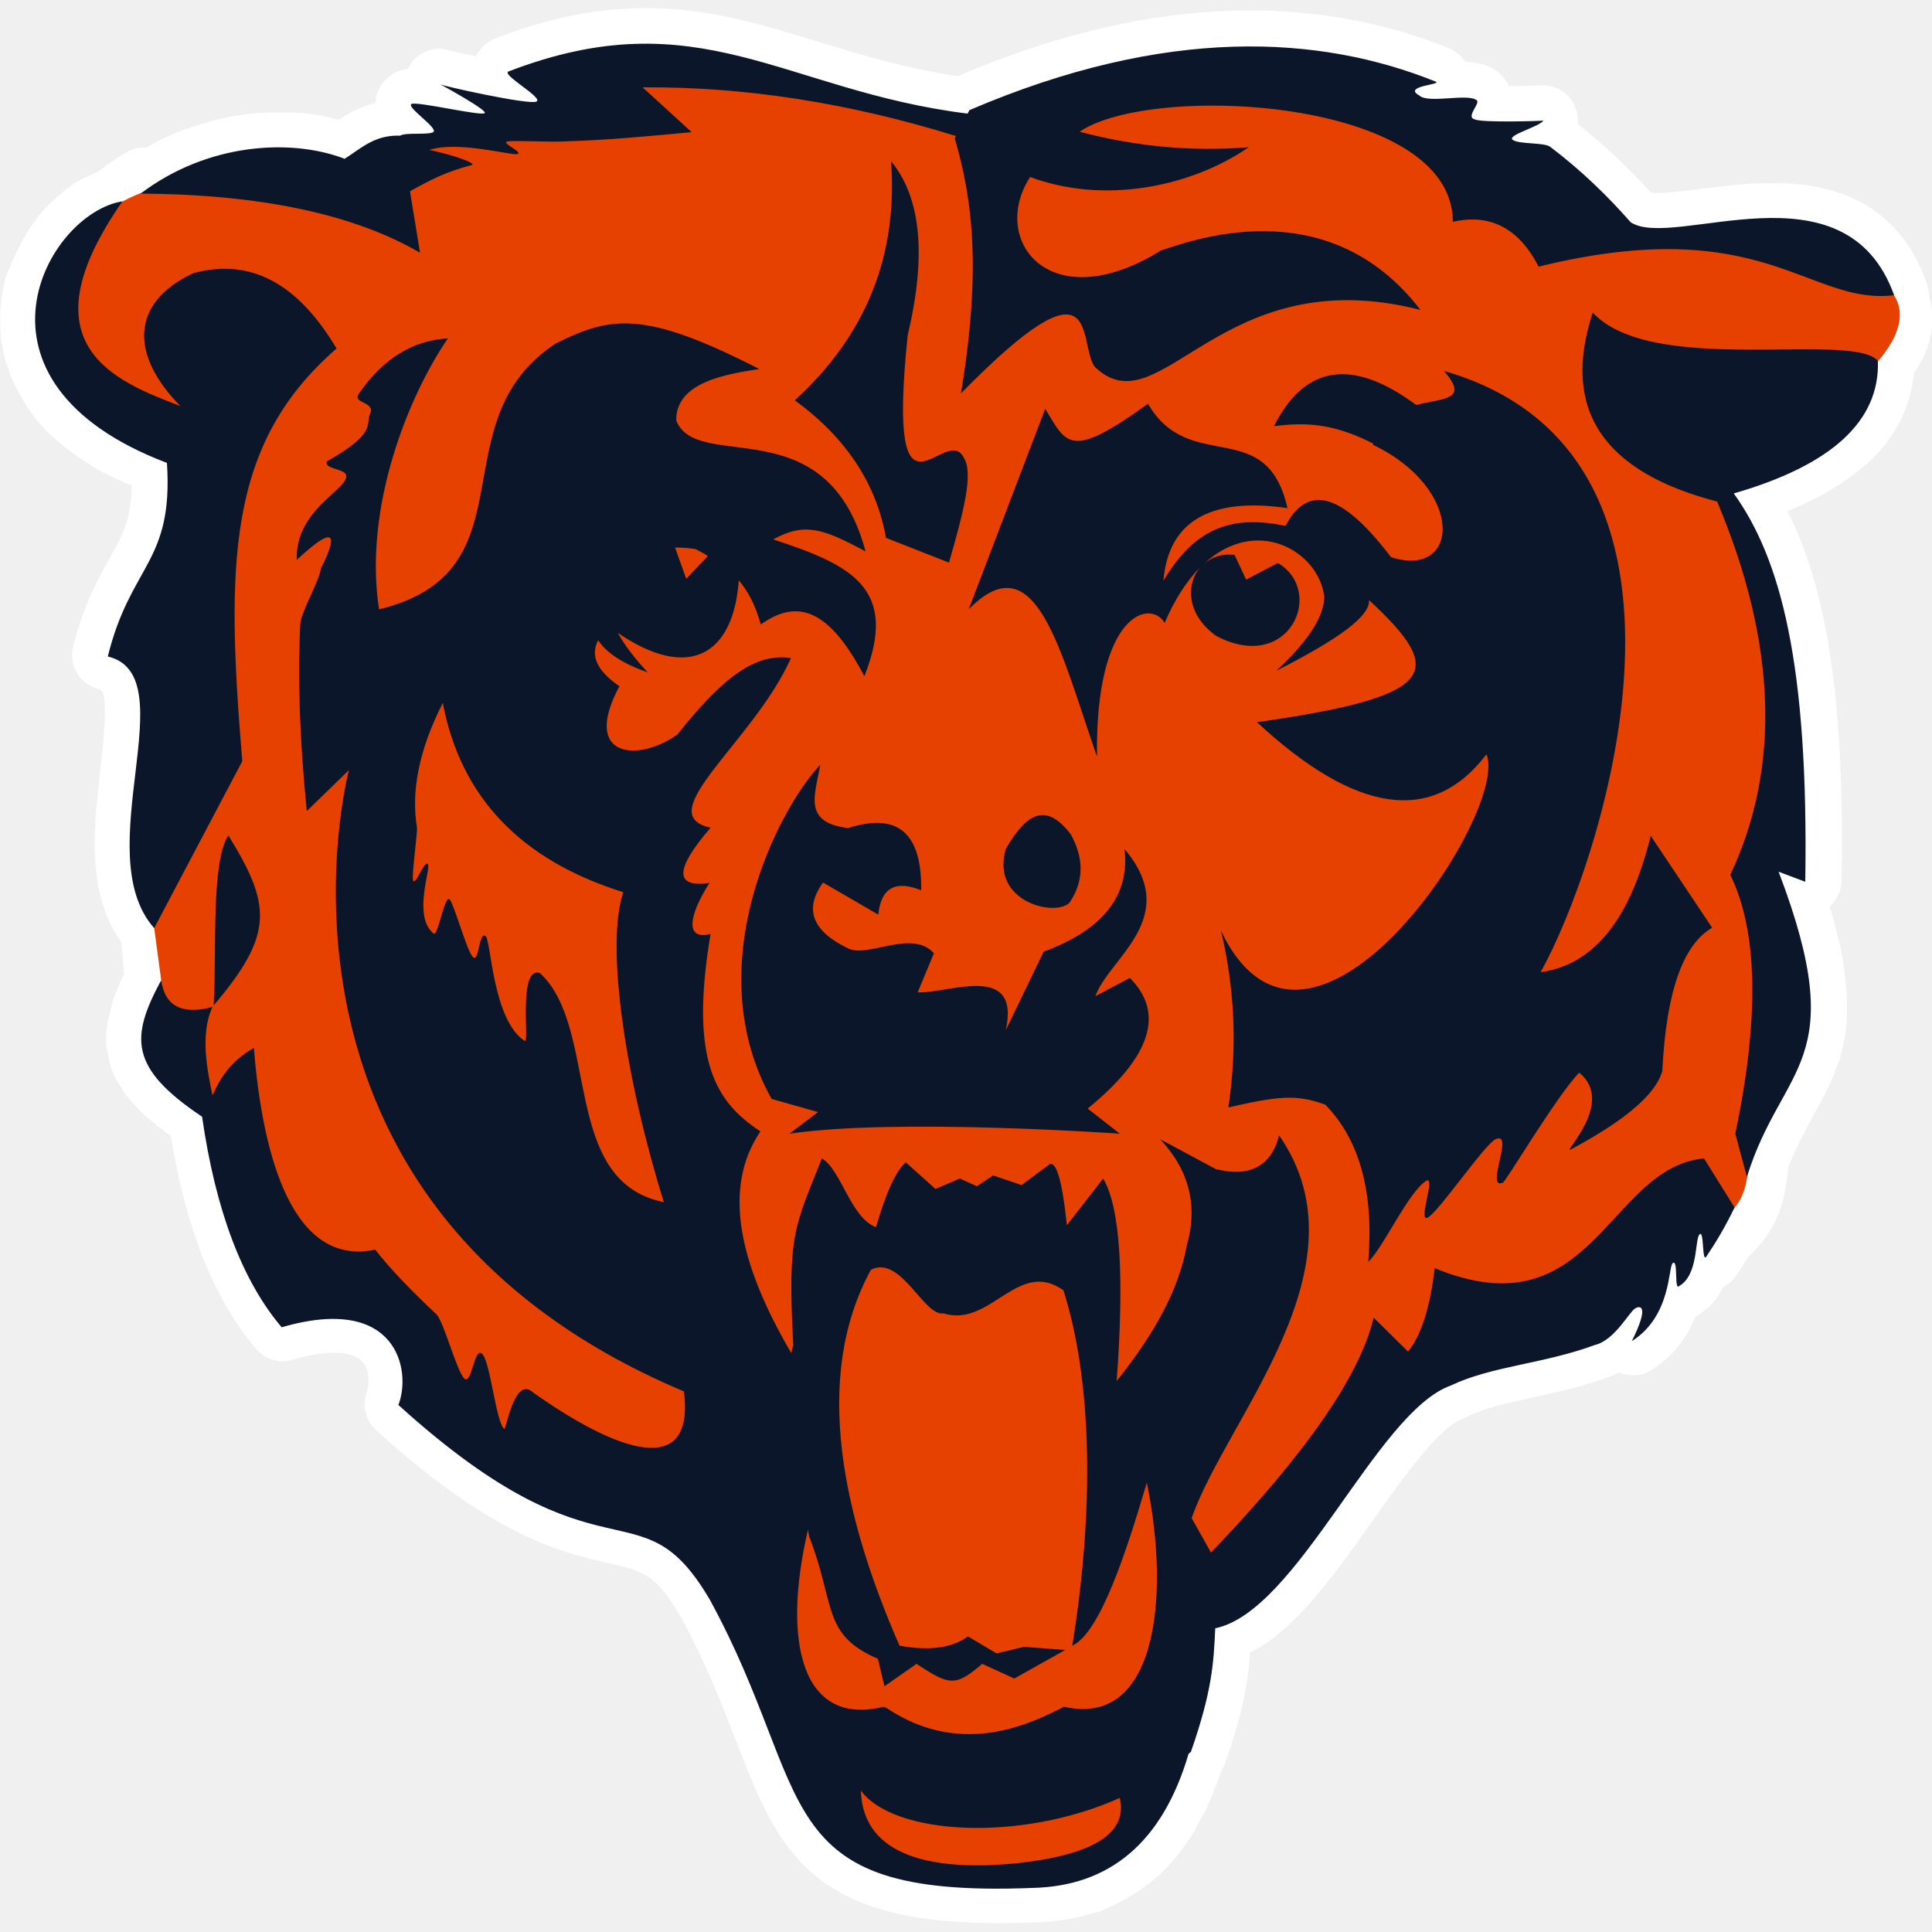
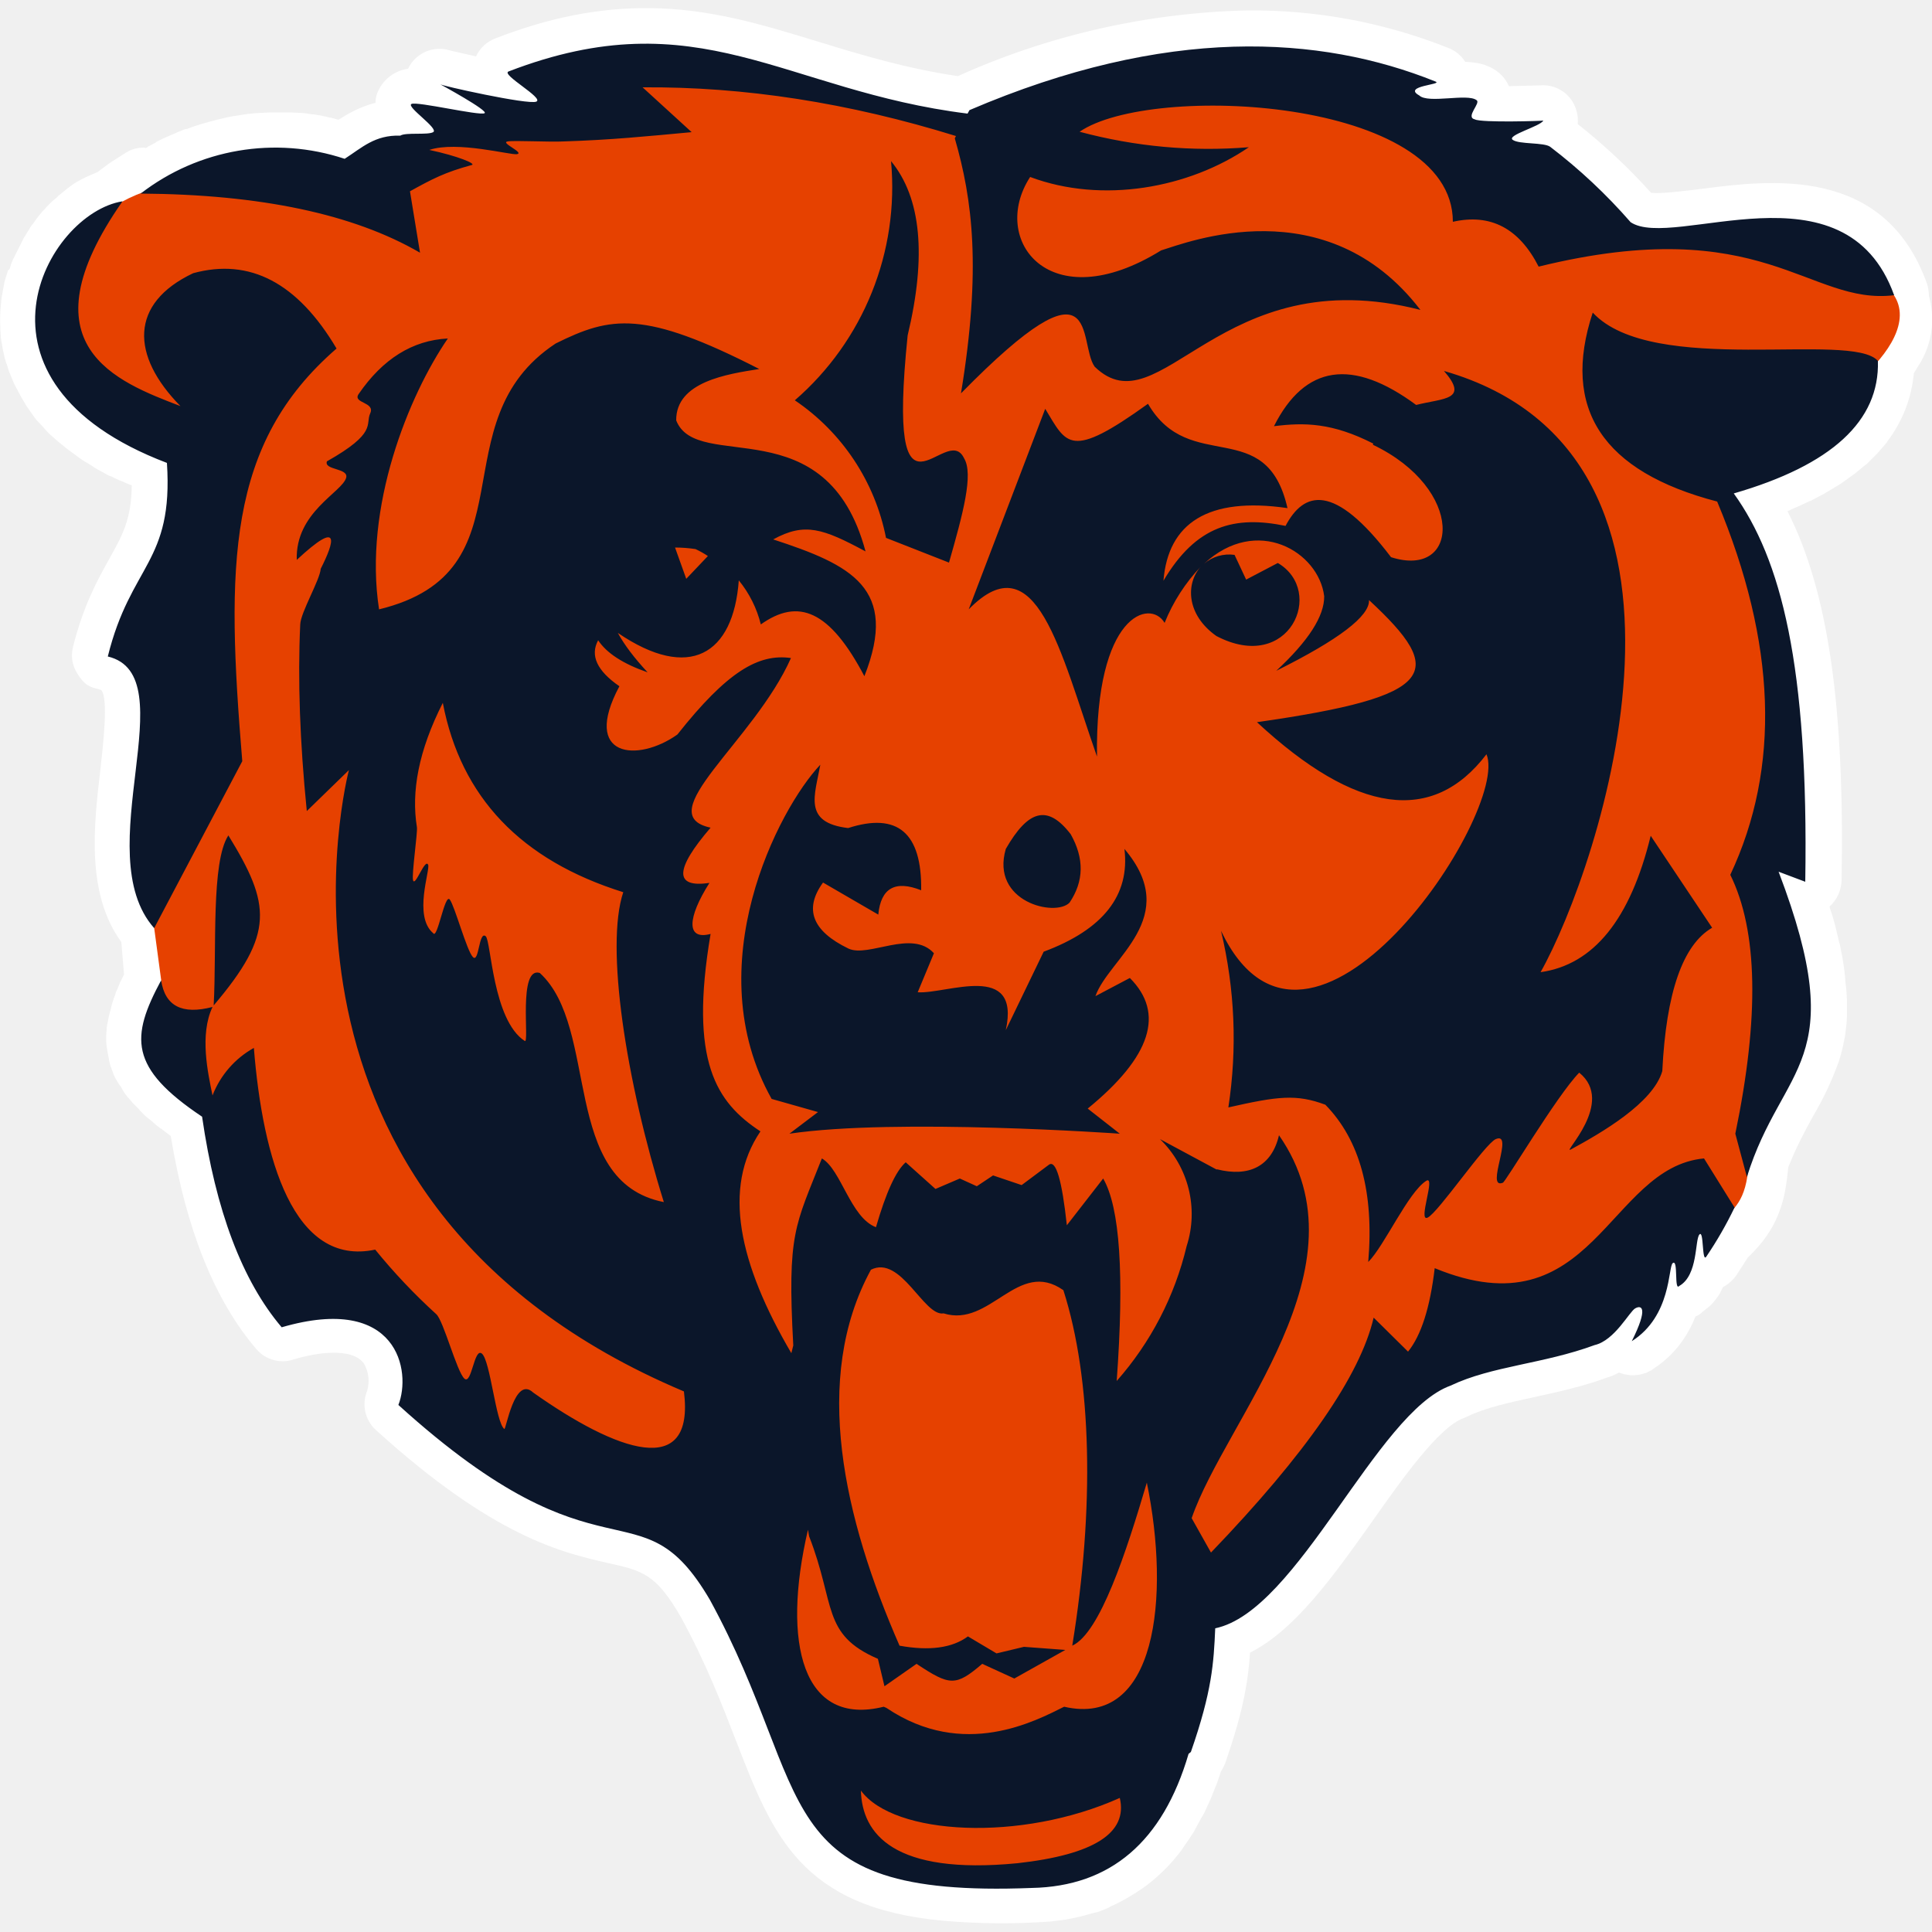
<svg xmlns="http://www.w3.org/2000/svg" xml:space="preserve" viewBox="0 0 500 500">
-   <path fill="#fff" d="M289.6 492.2s-.1 0-.1.1c-.1 0-.2.1-.3.2.1-.1.3-.2.4-.3M488 114.9l-.1.1c-.1.1-.2.2-.3.4.2-.1.3-.3.4-.5m8.9-20.9-.1.1c0 .1-.1.2-.1.3.1-.2.1-.3.2-.4m0 0c0-.1.1-.1.1-.2zq0-.15 0 0m2.3-17.4c0-1.1-.2-2.1-.5-3.2-11-30.7-40.7-26.8-58.5-24.5-4.2.5-10.3 1.3-12.9 1-5.9-6.5-12.2-12.5-19-17.8.3-2.7-.7-5.6-2.8-7.6-1.9-1.8-4.5-2.6-7-2.4-1.2.1-4.7.2-8 .2-.7-1.5-1.7-2.8-3-3.8-2.8-2.1-6-2.4-8.3-2.5-1-1.6-2.5-2.8-4.4-3.6-16.2-6.5-33.7-9.8-52-9.7-23.6.1-48.8 5.8-74.9 17-13.5-2-25-5.5-36.1-8.9-14.4-4.4-28-8.6-43.9-8.7-12.8-.1-25.7 2.4-39.6 7.8-2.3.9-4.1 2.6-5.1 4.7-3-.6-5.6-1.2-6.6-1.5-2.5-.8-5.2-.6-7.5.8-1.6.9-2.8 2.3-3.5 3.9-1.3.2-2.5.5-3.5 1.1-2.1 1.1-3.7 3-4.5 5.3 0 .1-.1.2-.1.3-.2.6-.3 1.3-.3 1.9v.3-.1c-4 1-7.1 2.8-9.6 4.4-.6-.2-1.2-.3-1.8-.5-.4-.1-.8-.2-1.1-.2l-.3-.1c-.7-.2-1.4-.3-2-.4-.4-.1-.8-.1-1.2-.2h-.3c-.7-.1-1.3-.2-2-.3-.5-.1-.9-.1-1.3-.1h-.3c-.6 0-1.3-.1-2-.1h-5.5c-.7 0-1.4.1-2 .1s-1.2.1-1.8.1c-.7.1-1.4.1-2 .2s-1.3.2-1.9.3-1.2.2-2 .3c-.7.1-1.3.2-1.9.4-.8.2-1.4.3-2.1.5-.6.1-1.2.3-1.9.5l-2.1.6-.3.1c-.5.1-1 .3-1.6.5-.7.2-1.3.5-1.9.7H48l-.3.1-1.5.6c-.6.3-1.3.5-1.8.8l-.3.1-.4.2c-.4.2-.9.4-1.4.6l-1.8.9-.4.3-.4.2c-.4.2-.8.4-1.3.7-.2.1-.4.3-.6.4-.2 0-.4-.1-.6-.1-1.6 0-3.2.4-4.6 1.3-1.1.6-2.1 1.3-3.3 2.1-.4.2-.7.5-1.2.8-.8.6-1.6 1.2-2.3 1.7-.2.1-.3.3-.5.4-1 .4-2 .8-3 1.3-.5.2-.8.4-1 .5-.1.1-.3.1-.4.2-.2.1-.5.3-.7.4l-.2.1s-.3.1-.3.2c-.3.2-.5.3-.7.4-.1 0-.1.1-.1.1-.1.1-.2.2-.4.3-.3.2-.5.4-.7.5-.1.1-.4.3-.4.3-.3.2-.4.3-.6.5s-.4.3-.5.4c-.2.2-.5.4-.6.5-.2.2-.3.3-.5.4-.2.2-.4.3-.5.5-.1.1-.6.5-.6.5-.2.2-.4.4-.6.5l-.5.5-.5.5-.5.5-.5.6-.5.5c-.2.2-.3.4-.5.6-.1.1-.3.3-.4.5l-.4.5c-.3.4-.4.6-.6.8-.1.2-.3.4-.4.6-.2.2-.3.4-.5.6l-.4.6c-.2.2-.3.4-.4.7-.1.2-.3.4-.4.6l-.4.7-.4.6c-.2.3-.3.5-.4.8l-.3.6c-.1.2-.2.5-.4.8l-.3.6c-.1.3-.3.6-.4.8l-.3.6c-.1.3-.3.6-.4.8 0 .1-.3.6-.3.6-.1.3-.3.6-.4.9l-.2.6c-.1.4-.2.7-.3 1-.4.3-.4.4-.5.6-.1.4-.2.7-.3 1-.1.2-.1.4-.2.6-.1.4-.2.7-.3 1-.1.2-.1.4-.1.5-.1.4-.1.8-.2 1.1 0 .2-.1.3-.1.5-.1.4-.2.9-.2 1.2 0 .1 0 .3-.1.4-.1.5-.1 1-.2 1.4v.3C0 80.5 0 82.8.1 85.1v.4c0 .4.1.9.1 1.4v.4c0 .4.1.8.2 1.3 0 .2.1.3.1.4.1.4.1.9.2 1.3 0 .2.1.4.1.5.1.5.2.8.3 1.3 0 .2.1.4.1.5.1.4.2.8.4 1.3.1.2.1.4.2.5.2.5.3.9.4 1.3.1.2.2.4.2.6.1.4.3.8.5 1.2.1.2.2.4.2.5.2.5.4.8.5 1.2l.3.6c.2.4.4.7.6 1.1l.3.6c.3.5.5.8.6 1.1.2.3.3.5.4.7.2.3.4.7.6 1 .1.2.3.4.4.7.2.4.5.7.7 1 .2.2.3.4.5.7s.5.6.7 1c.2.2.4.4.5.7.3.3.5.6.8.9l.6.6c.3.3.5.6.8.9.2.3.4.5.6.7l.9.9.7.6c.3.3.6.5 1 .9.1.1.7.6.7.6.4.3.7.6 1 .8l.7.6c.4.3.7.5 1.1.8.3.2.5.4.8.6.4.3.8.5 1.1.8.1.1.8.6.8.6.4.3.8.5 1.2.8l.2.1.7.4c.4.3.8.5 1.1.7.1.1.3.2.3.2l.6.4c.5.3.9.5 1.3.7l.2.1c.2.1.4.3.7.4.4.2.8.4 1.1.6l.3.1.3.1.6.3c.5.3 1 .5 1.5.7l.3.1c.2.1.4.2.7.3.5.3 1.1.5 1.6.7.1 0 .3.1.3.1.1 0 .2.1.3.1-.1 8.8-2.4 12.9-5.8 19-3 5.4-6.7 12-9.4 22.8-.6 2.4-.2 4.8 1.1 6.9s3.3 3.5 5.7 4.1c.3.1.5.1.5.2 1.9 2.1.5 14-.2 20.4-1.7 14.4-3.8 32.2 5.4 44.8l.7 8.4-.2.4-.1.2-.6 1.2c-.1.1-.1.2-.1.2-.2.5-.4.9-.5 1.2l-.1.3c-.2.4-.3.8-.5 1.1 0 0-.1.2-.1.3v.1c-.2.4-.3.8-.4 1.1l-.1.2v.1c-.2.5-.3.8-.4 1.2 0 0-.1.2-.1.3v.1c-.1.4-.2.7-.3 1.2 0 .1-.1.3-.1.4-.1.5-.2.8-.3 1.1 0 .2-.1.3-.1.4-.1.5-.2.8-.2 1.2 0 .1 0 .3-.1.4 0 .3-.1.7-.2 1.1v.5c0 .4-.1.7-.1 1.2v2c0 .3 0 .8.1 1.2 0 .2 0 .4.1.5 0 .3.1.7.2 1.2 0 .2.1.4.1.5.1.3.1.7.2 1.1.1.3.1.4.1.6.1.3.2.7.3 1.1.1.3.2.4.2.5.1.3.2.7.4 1.1.1.2.2.4.2.6.1.3.3.6.5 1 .1.2.2.4.3.5.2.3.3.6.6 1 .1.2.2.3.3.4l.1.1c.1.2.3.5.5.9.1.2.3.4.3.5.1.1.1.2.1.2.1.2.3.5.6.8.2.2.3.4.4.5l.2.2c.1.2.3.4.6.7.1.2.3.3.4.5l.2.2q.15.3.6.6c.2.2.3.4.5.5l.2.2c.1.2.3.4.5.6l.6.6.2.2.5.5c.3.2.5.4.7.6.1.1.3.2.3.2.1.1.3.3.5.4.3.3.6.5.8.7l.1.1c.2.2.4.3.6.5.3.3.6.5.9.7l.2.1.2.1.3.3c.5.4.9.7 1.5 1.1l.2.2c.1.1.2.2.3.2 3.9 24 11.3 42.5 22.1 55.1 1.7 2 4.2 3.2 6.9 3.2.9 0 1.7-.1 2.5-.4 3.8-1.1 7.1-1.7 10-1.8 4.2-.1 7.1.8 8.5 2.8 1.5 2.1 1.4 5.5.8 7.1-1.4 3.5-.5 7.5 2.3 10.1 30.5 27.7 48.2 31.7 60 34.4 9 2 12.4 2.8 18.8 13.8 6.7 12.2 10.8 23 14.5 32.5 9.3 24 16.6 42.9 53.6 46.3 6.8.6 14.4.8 23.5.4 1.2 0 2.6-.1 4-.2 1.2-.1 2.2-.3 3.2-.4-.1 0 0 0 0 0 .2 0 .4 0 .8-.1 2.3-.4 4.6-.9 6.8-1.6l1.2-.3h.2c.8-.2 1.5-.5 2.1-.8.4-.2.8-.4 1.1-.5l.3-.2c-.2.1-.3.2-.5.2l2.7-1.2c-.2.1-.5.2-.7.3.3-.1.7-.3 1-.5 2.4-1.2 4.7-2.7 6.9-4.3.2-.1.3-.3.5-.4 2-1.6 3.9-3.3 5.6-5.2.2-.3.5-.6.8-.9.5-.6.9-1.1 1.4-1.7l.9-1.2.1-.2c.6-.8 1.1-1.5 1.6-2.3s.9-1.4 1.3-2c.3-.5.6-1 .8-1.5.4-.7.8-1.4 1.2-2.2l.2-.3c.1-.3.3-.6.5-.9.6-1.1 1.1-2.3 1.6-3.5.1-.3.2-.5.3-.7l.1-.3 1.2-3 .1-.2.3-.9c.3-.7.5-1.4.7-2.1.4-.6.8-1.3 1.1-2.1l1-3c3.9-11.7 5-19.1 5.4-25.6 11.7-5.9 21.5-19.7 31.8-34.2 7.6-10.8 17.1-24.2 23.5-26.5.3-.1.6-.2.9-.4 4.8-2.3 10.8-3.6 17.2-5 5.9-1.3 12.6-2.7 19.3-5.2-.3.1-.7.2-1 .3 1.4-.3 2.7-.9 3.8-1.5.1 0 .1.1.2.1.4.2.8.3 1.3.4h.2c.4.1.7.1 1.1.2h1.2c.4 0 .7 0 1.1-.1.2 0 .3 0 .5-.1.5-.1.9-.2 1.4-.4.1 0 .1 0 .2-.1.5-.2.9-.4 1.4-.7l.1-.1s.1 0 .1-.1c.5-.3.9-.7 1.3-1.1-.4.4-.9.8-1.3 1.1 5.9-3.8 9.1-8.9 11-13.6.6-.3 1.2-.6 1.7-1.1.7-.5 1.3-1 2-1.6.1-.1.3-.2.5-.5.8-.8 1.4-1.7 2-2.6.1-.1.2-.4.3-.5 0 0 0 .1-.1.1.3-.5.5-.9.7-1.4 1.4-.7 2.6-1.8 3.5-3.1.9-1.4 1.9-2.9 2.9-4.5l.2-.2c2.9-2.9 8.2-8.2 9.7-18.4.1-.4.1-.8.2-1.3.1-1 .3-2.2.4-3.5 2-5.1 4.2-9.2 6.4-13.2 2.5-4.5 4.8-8.7 6.5-13.7 0-.1 0-.2.1-.2 0 .1 0 .2-.1.3.3-.8.5-1.5.7-2.3 0-.1.1-.3.1-.4.2-.7.4-1.4.5-2 0-.2.1-.4.1-.6.2-.8.3-1.3.4-1.9 0-.3.1-.5.1-.8.1-.7.2-1.3.2-1.8 0-.3.1-.6.1-.8.1-.8.1-1.3.1-1.8v-4c0-.6 0-1.2-.1-1.7 0-.4 0-.9-.1-1.3 0-.5-.1-1.1-.2-1.7 0-.4-.1-.9-.1-1.4-.1-.7-.2-1.3-.2-1.8-.1-.4-.1-.9-.2-1.4-.1-.6-.2-1.3-.3-1.9s-.2-1-.3-1.5c-.1-.7-.3-1.4-.4-2l-.1-.2-.3-1.3c-.2-.7-.4-1.4-.5-2.1l-.1-.4-.3-1.2-.6-2.1c0-.2-.2-.6-.2-.6l-.4-1.2s-.1-.2-.1-.5c1.9-1.7 3-4.1 3.1-6.7.8-45.3-3.5-74.9-14-95.6.3-.1.6-.3.9-.4l.4-.2.4-.2c.3-.1.7-.3 1-.4 1.1-.5 2.1-.9 3-1.4.1 0 .2-.1.3-.1.2-.1.5-.2.8-.4 1.1-.6 2.2-1.1 3-1.6l.1-.1c.2-.1.4-.2.7-.4q1.8-1.05 3-1.8c-.1 0 0 0 0 0 .1-.1.3-.2.6-.4.9-.6 1.9-1.3 2.9-2.1 0 0 .1-.1.3-.2.9-.7 1.9-1.5 2.9-2.4l-.2.2c.1-.1.3-.2.5-.4.9-.8 1.8-1.7 2.6-2.6-.1.1-.1.2-.2.2l.3-.3c.8-.9 1.6-1.8 2.4-2.8 0-.1.1-.1.1-.2q6-7.95 6.9-17.7c.7-1 1.3-2 1.9-3.1 0-.1.1-.2.1-.2 2.8-5.2 3.5-11.3 1.9-16.7M282.4 495.2s-.1 0 0 0c0 0 .2 0 .3-.1-.1.1-.2.1-.3.1m139.8-139h-.5.7zm5-1.5s.1 0 0 0c.1 0 0 0 0 0M97.2 26.5v-.3c.1 0 0 .1 0 .3v.2z" />
+   <path fill="#fff" d="m289.6 492.2-.1.1-.3.2zM488 114.9l-.1.1-.3.4zm8.9-20.9-.1.1-.1.3zm0 0 .1-.2zq0-.1 0 0m2.3-17.4q0-1.6-.5-3.2c-11-30.7-40.7-26.8-58.5-24.5-4.2.5-10.3 1.3-12.9 1a152 152 0 0 0-19-17.8c.3-2.7-.7-5.6-2.8-7.6a9 9 0 0 0-7-2.4l-8 .2q-1-2.3-3-3.8c-2.8-2.1-6-2.4-8.3-2.5a9 9 0 0 0-4.4-3.6 137 137 0 0 0-52-9.7 193 193 0 0 0-74.9 17c-13.5-2-25-5.5-36.1-8.9-14.4-4.4-28-8.6-43.9-8.7-12.8-.1-25.7 2.4-39.6 7.8a9 9 0 0 0-5.1 4.7l-6.6-1.5a9 9 0 0 0-11 4.7 10 10 0 0 0-8 6.4l-.1.3q-.3 1-.3 1.9v.3-.1c-4 1-7.1 2.8-9.6 4.4l-1.8-.5-1.1-.2-.3-.1-2-.4-1.2-.2h-.3l-2-.3-1.3-.1h-.3l-2-.1h-5.5l-2 .1-1.8.1-2 .2-1.9.3-2 .3-1.9.4-2.1.5-1.9.5-2.1.6-.3.1-1.6.5-1.9.7H48l-.3.1-1.5.6-1.8.8-.3.1-.4.2-1.4.6-1.8.9-.4.3-.4.2-1.3.7-.6.4-.6-.1q-2.5 0-4.6 1.3l-3.3 2.1-1.2.8-2.3 1.7-.5.4-3 1.3-1 .5-.4.2-.7.4-.2.1-.3.2-.7.4-.1.1-.4.3-.7.5-.4.3-.6.5-.5.4-.6.5-.5.4-.5.5-.6.5-.6.5-.5.5-.5.5-.5.5-.5.6-.5.5-.5.6-.4.5-.4.5-.6.8-.4.6-.5.6-.4.6-.4.7-.4.6-.4.7-.4.6-.4.8-.3.6-.4.8-.3.6-.4.8-.3.6-.4.8-.3.6-.4.9-.2.6-.3 1q-.5.4-.5.6l-.3 1-.2.6-.3 1-.1.5-.2 1.1-.1.5-.2 1.2-.1.4-.2 1.4v.3q-.4 3.4-.2 6.9v.4l.1 1.4v.4l.2 1.3.1.4.2 1.3.1.5.3 1.3.1.5.4 1.3.2.5.4 1.3.2.6.5 1.2.2.5.5 1.2.3.6.6 1.1.3.6.6 1.1.4.7.6 1 .4.7.7 1 .5.7.7 1 .5.7.8.9.6.6.8.9.6.7.9.9.7.6 1 .9.7.6 1 .8.7.6 1.1.8.8.6 1.1.8.8.6 1.2.8.2.1.7.4 1.1.7.3.2.6.4 1.3.7.2.1.7.4 1.1.6.3.1.3.1.6.3 1.5.7.3.1.7.3 1.6.7.3.1.3.1c-.1 8.8-2.4 12.9-5.8 19-3 5.4-6.7 12-9.4 22.8q-.9 3.7 1.1 6.9c2 3.2 3.3 3.5 5.7 4.1l.5.2c1.9 2.1.5 14-.2 20.4-1.7 14.4-3.8 32.2 5.4 44.8l.7 8.4-.2.4-.1.2-.6 1.2-.1.2-.5 1.2-.1.3-.5 1.1-.1.3v.1l-.4 1.1-.1.2v.1l-.4 1.2-.1.3v.1l-.3 1.2-.1.4-.3 1.1-.1.4-.2 1.2-.1.4-.2 1.1v.5l-.1 1.2v2l.1 1.2.1.5.2 1.2.1.5.2 1.1.1.6.3 1.1.2.5.4 1.1.2.6.5 1 .3.5.6 1 .3.4.1.1.5.9.3.5.1.2.6.8.4.5.2.2.6.7.4.5.2.2.6.6.5.5.2.2.5.6.6.6.2.2.5.5.7.6.3.2.5.4.8.7.1.1.6.5.9.7.2.1.2.1.3.3 1.5 1.1.2.2.3.2q5.9 36.1 22.1 55.1a9 9 0 0 0 6.9 3.2q1.3 0 2.5-.4 5.7-1.7 10-1.8 6.3-.2 8.5 2.8a9 9 0 0 1 .8 7.1 9 9 0 0 0 2.3 10.1c30.5 27.7 48.2 31.7 60 34.4 9 2 12.4 2.8 18.8 13.8 6.7 12.2 10.8 23 14.5 32.5 9.3 24 16.6 42.9 53.6 46.3a177 177 0 0 0 27.5.2l3.2-.4.8-.1q3.5-.6 6.8-1.6l1.2-.3h.2l2.1-.8 1.1-.5.3-.2-.5.2 2.7-1.2-.7.3 1-.5q3.6-1.9 6.9-4.3l.5-.4a46 46 0 0 0 6.4-6.1l1.4-1.7.9-1.2.1-.2 1.6-2.3 1.3-2 .8-1.5 1.2-2.2.2-.3.5-.9 1.6-3.5.3-.7.1-.3 1.2-3 .1-.2.3-.9.7-2.1q.6-.9 1.1-2.1l1-3c3.9-11.7 5-19.1 5.4-25.6 11.7-5.9 21.5-19.7 31.8-34.2 7.6-10.8 17.1-24.2 23.5-26.5l.9-.4c4.8-2.3 10.8-3.6 17.2-5 5.9-1.3 12.6-2.7 19.3-5.2l-1 .3q2.1-.5 3.8-1.5l.2.1 1.3.4h.2l1.1.2h1.2l1.1-.1.5-.1 1.4-.4.2-.1 1.4-.7.1-.1.1-.1c5.9-3.8 9.1-8.9 11-13.6q1-.4 1.7-1.1l2-1.6.5-.5q1.1-1.2 2-2.6l.3-.5-.1.1.7-1.4a10 10 0 0 0 3.5-3.1l2.9-4.5.2-.2c2.9-2.9 8.2-8.2 9.7-18.4l.2-1.3.4-3.5c2-5.1 4.2-9.2 6.4-13.2a82 82 0 0 0 6.5-13.7l.1-.2-.1.3.7-2.3.1-.4.5-2 .1-.6.4-1.9.1-.8.2-1.8.1-.8.1-1.8v-4l-.1-1.7-.1-1.3-.2-1.7-.1-1.4-.2-1.8-.2-1.4-.3-1.9-.3-1.5-.4-2-.1-.2-.3-1.3-.5-2.1-.1-.4-.3-1.2-.6-2.1-.2-.6-.4-1.2-.1-.5q2.9-2.7 3.1-6.7c.8-45.3-3.5-74.9-14-95.6l.9-.4.4-.2.4-.2 1-.4 3-1.4.3-.1.8-.4 3-1.6.1-.1.7-.4 3-1.8.6-.4 2.9-2.1.3-.2 2.9-2.4-.2.2.5-.4 2.6-2.6-.2.2.3-.3 2.4-2.8.1-.2q6-8 6.9-17.7l1.9-3.1.1-.2a22 22 0 0 0 1.9-16.7M282.4 495.2s-.1 0 0 0l.3-.1zm139.8-139h-.5.7zm5-1.5s.1 0 0 0M97.2 26.5v-.3zv.2z" />
  <path fill="#e64100" d="M44.8 48.9 73 39l22.2 6.8L117.6 34l27.4-6.8 5.4-9.9 22.8-1.9 33.6 4.3 25.5 8.1 13.1 2.5 8.2 1.8 16.8-8 28.2-4.3L337 21l48.6 21.1 19.2 15.5 59.4 9.9 22.1 5.2c8.9 5.9 5.4 14.5-.9 21.5L446.2 125l3 8 11.6 39.8-.8 21.7-3 22.1 3 6.8-5.3 10.2.5 41.8s-1.8 21.1-3 29.1-5.1 9.5-7.5 12-5.5-.4-5.5-.4L373 348.5l-45.6 51.4-16.2 14.2-18.6 65s-4.4 3.3-11 6.4-54.2 1.1-60.2-7.6-11-16.7-11-16.7L196 424.7 185.8 403l-30-11.1-18.6-11.8-29.8-31.5-19.9-13.9-15.1-27.1-16-16.9L41.6 258l.2-3.7-2-14.9 16.4-127.9-16.8-5-15.1-9.4C14.4 91 14 79.2 19.6 68.7c2.1-8.6 6-14.8 17.8-19.1z" />
-   <path fill="#0b162a" d="M39.9 240.2 62.7 197c-4.2-50.8-4.1-82.1 24.4-106.8C77 73.2 64.7 66.7 50 70.7c-16.5 7.8-16.2 21.3-3.3 34.4-16.4-6.3-41.2-15.5-15-53-19.6 3.1-44 46.6 11.5 67.7 1.7 25.9-9.4 26.2-15.3 50.1 20.5 4.9-5.3 50.8 12 70.3M422 57.5c-5.7-6.5-12.6-13.3-20.8-19.5-1.6-1.2-8-.6-9.7-1.8s7.2-3.5 7.9-5c.1.1-16 .6-17.7-.3-2.6-.6 1.7-4.3.4-5-2.4-1.8-12.5 1-14.8-1.2-4.5-2.5 6.3-2.8 4.2-3.6-29.8-12-69.5-14.5-120.6 7.4l-.5.9c-47.5-5.9-69.5-29.9-118.8-10.9-2 .8 9.3 6.9 7.2 7.8s-24.9-4.2-24.9-4.5c0 0 12.7 6.9 11.5 7.5-1.4.7-17.4-3.1-18.9-2.4-1.5.8 7.2 6.4 5.6 7.3-1.4.8-7.1 0-8.5.9-6.6-.2-9.9 3.1-14.4 6-13.7-5.3-35.4-4.2-52.8 9q46.5.3 72.3 15.3l-2.6-15.9c5.8-3.2 9-4.9 16-6.8 1.2-.3-3.5-2.3-11-3.9 7.2-2.4 21.1 1.4 22.7 1.1 2-.4-4.5-3-2.4-3.3 1.7-.3 11 .2 14.5 0 12.4-.4 21.2-1.3 33.1-2.4l-12.7-11.6c26.3-.2 53.4 4 81.1 12.6l-.3.6c4.6 15.9 6.9 33.8 1.6 66 36.7-37.4 30.1-13.2 34.6-6.9 17 16.5 32.3-28 84.3-14.7-24.4-31.8-60.5-17.4-67.1-15.4-28.9 17.9-44.5-2.7-33.9-19 18.7 7 41.1 2.9 56.6-7.7-14.7 1.2-29.4-.2-43.8-4 18.4-12.7 96.6-8.9 96.6 23.3 9.7-2.2 17.1 1.7 22.2 11.6 58.2-14.3 69.8 10.1 92 7.4C477.5 41.1 433 64.9 422 57.5m-9.8 23.4c-8.2 24.9 2.5 41.2 32.2 48.9 15.4 36.6 16.5 68.8 3.4 96.6 7.1 14.5 7.6 36.8 1.3 67l3 11.2c9.1-29.4 27.2-29.1 8.2-79l6.9 2.6c.9-56.2-6.3-83.5-18.5-100.5 25.3-7.3 37.8-18.7 37.3-34.3-6.8-7.8-58.3 4.2-73.8-12.5m-206.5 22.7c13.3 9.7 21.1 21.6 23.6 35.6l16.3 6.4c3.6-12.6 6.4-22.9 3.9-27-4.7-9.9-20.2 22.8-14.6-31.8 4.9-20.6 3.5-35.6-4.3-45.1 1.8 24.5-6.5 45.1-24.9 61.9m127.5 27.9c-5.5-24.2-25.3-8.4-36.1-27-20.3 14.6-21 10.5-26.6 1.3l-19.8 51.9c17.5-17.9 23.7 11 33.2 38.1-.5-37 13.8-40.9 17.5-34.6 2.8-6.5 6-11.2 9.4-14.6-4 4.4-3.8 12.5 4 18 18.9 9.9 28.3-11.6 15.9-18.9l-8.2 4.3-3-6.4c-3.2-.4-5.9.6-7.9 2.3 13.7-12.7 29.7-3.1 31.1 8.4.1 5.1-4.1 11.6-12.4 19.3 16.1-8.2 24.3-14.1 24-18.3 20.2 18.7 17.9 24.9-29 31.6 25.7 23.8 45.5 26.6 59.4 8.3 6.2 14.9-45.9 93.5-68.7 45.7 3.6 15.2 4.2 30.4 1.9 45.7 12.8-2.9 17.6-3.5 25.1-.7 8.9 9.1 12.6 22.7 11.1 40.7 4.2-4.2 10.3-18 15-21 2.6-1.6-2.3 10.9.4 9.5 2.8-1.4 14.8-19.1 17.6-20.3 4.9-2.1-2.8 13.1 1.8 11.3.4.4 14-22.6 19.8-28.5 9.5 7.7-4.6 21.1-2.2 19.9 7.9-4.3 21.3-12 23.7-20.3 1-20.4 5.3-32.7 12.9-37.1l-15.9-23.8c-5.3 21.6-14.7 33.4-28.5 35.3 15.2-27 51.2-133.7-25-155.6 6.6 7.6-.1 7-7.2 8.8-16.5-12.2-28.8-10.4-36.8 5.5 7.9-1 15.1-.9 25.7 4.5 0 .1-.1.2-.1.3 23.9 11.4 22.6 34.8 4.7 29.1-14.8-19.5-22.6-17-27.3-8.1-13.1-2.7-23.1-.2-31.6 14.2 1.2-14.9 11.5-21.8 32.1-18.8M55.3 260.2c15.8-18.6 14.8-26.1 3.8-44-4.5 6.9-3 29.2-3.8 44m316 68q-1.8 15.3-6.9 21.6l-8.9-8.8c-3.5 14.9-17.5 35.2-42.1 60.8l-5-8.9c8.8-25.6 46.3-65.1 22.6-99.1-1.9 8.1-7.8 10.9-16.1 8.8v.1l-14.7-7.9c7.6 8 9.9 17.3 6.9 27.7-2.1 11.5-8.5 22.9-18.1 34.9 2-27.5.9-44.9-3.5-52.4l-9.4 12.1c-1.2-11.7-2.8-16.9-4.6-15.7l-7.1 5.3-7.4-2.5-4.2 2.8-4.4-2-6.3 2.7-7.7-6.9c-2.5 2.2-5.1 7.8-7.7 16.8-6.6-2.5-9-14.9-14-17.8-6.9 17.5-9 19.2-7.4 48.4-.2.6-.4 1.3-.5 2-13.6-23.2-17.9-42.8-8-57.4-11.4-7.5-18.5-18-12.9-51.1-6.4 1.7-6-4.2-.3-13.2-9.1 1.3-9-3.5.3-14.3-15.9-3.4 11.2-22.3 20.8-43.9-8.4-1.2-16.5 3.5-29.4 19.8-10.3 7.3-24.9 6-15-12.5-5.8-4-7.6-7.9-5.5-11.9 2.2 3.3 6.5 6.1 12.8 8.3-3.5-3.8-6-7.1-7.7-10.2 18.5 12.6 29.9 5.6 31.3-13.6 2.4 2.8 4.3 6.4 5.7 11.4 9.7-6.9 17.8-3.7 26.8 13.4 9-22.8-3.4-28.8-23.6-35.4 8.2-4.5 12.9-2.8 23.9 3.1-10.1-37.7-43.6-20.1-49-33.9-.1-10 13.2-12 21.5-13.3-29.9-15.3-38.4-13.7-52.7-6.6-30.8 20.3-5.4 59-45.7 68.8-4.1-26.5 7.7-55.4 17.8-70.1-9 .4-16.9 5.3-23.1 14.4-1.6 2.4 4.4 2 3 5-1.3 2.9 1.9 5-11.2 12.4-.8 2.3 5.6 1.7 5 4.2-1 3.8-13.2 8.9-12.8 21.3 11.6-10.8 9.7-4.6 6.2 2.3-.2 2.9-5.2 11.3-5.3 14.4-.7 14.3-.1 30.4 1.7 48.3l10.9-10.6S60.6 311 177 360.1c2.9 23-17.5 15.5-39 .3-4.9-4.6-7.1 10.1-7.5 9.4-2.2-1.7-3.6-17.7-5.8-19.5-2-1.6-2.6 8.1-4.5 6.5-2-1.8-5.4-15-7.3-16.7-6.5-6.1-12.1-11.9-15.8-16.7C76 327.9 68 300 65.7 271.2c-6.2 3.5-8.9 8.2-10.7 12.3-1.2-5.8-3.4-15.7 0-22.9-7.9 2.1-12.3-.2-13.3-6.9-7.9 14.7-8.4 22.6 10.6 35.3 3.5 24.3 10.4 42.5 20.6 54.5 30.2-8.8 33.6 11.5 30.2 20.1 53.5 48.5 62.3 19.2 80.6 50.4 27.6 50.5 14.2 77.3 83.3 74.6 20.4-.4 33.9-12 40.6-34.7.2-.2.4-.4.6-.5 5.5-15.8 5.9-23 6.3-32 21.4-4.4 41.7-55.9 60.9-62.8 10.7-5.1 24-5.6 37.3-10.5 5.2-1.2 9-8.7 10.5-9.5 1.6-.9 3.5-.3-.9 8.5 10.3-6.5 9.4-19.3 10.6-20.2 1.5-1.2.3 7.4 1.7 5.9 4.9-2.8 4-11.9 5.2-13.3 1.3-1.5.6 7.5 1.8 5.7 2.5-3.7 5-7.9 7.3-12.7l-7.9-12.7c-24.9 2.3-28.7 45.3-69.7 28.4M180 142.1c1.1.6 2.2 1.1 3.2 1.8l-5.6 5.9-2.9-8.1c1.7 0 3.5.1 5.3.4m-40.3 109.7c-5.7-1.8-2.6 18.5-3.9 17.6-8.3-5.4-8.7-25.9-10.1-27.1-1.8-1.5-1.7 7-3.3 5.4s-4.7-13.2-6-14.9-3.2 10.5-4.3 8.7c-5.2-4.4-.7-16.4-1.3-17.7-.8-1.8-3.4 5.9-3.9 4-.4-1.4 1.2-12.3 1-13.7-1.5-9.2.4-19.8 6.7-32.2 4.6 24.4 20.2 40.7 46.7 49-4.7 14 .7 48.8 10.5 80.2-26.9-5.3-16.5-45-32.1-59.3m123.6 230.4c-32 3.1-40.2-7.6-40.5-18.8 8.5 11.6 41.4 13.4 67 1.9 2.1 9.1-6.7 14.7-26.5 16.9m-34.6-40.5c-20.9 5.2-26.5-16.2-19.6-45.8.1.6.2 1.1.3 1.7 6.9 17.7 3.2 25.4 17.8 31.7l1.7 7.1 8.3-5.8c8.6 5.7 10.1 5.9 17 0l8.3 3.8 13.2-7.4-10.7-.8-7.1 1.7-7.4-4.4q-6.15 4.5-17.7 2.4c-14.4-32.9-22.8-69.1-7.4-97.3 7.8-3.9 13.7 12.2 18.8 11.3 12.1 3.8 19.2-14.3 31-6 7.4 23.1 8.1 56.4 2.3 92 7.2-3.3 14-24.3 19.3-42.2 6.1 29.7 2.5 63.5-21.4 58-7.3 3.6-26 13.8-46 .3zm8.8-184.9 4.2-10.1c-5.7-6.3-16.9 1.2-22.1-1.2q-14.1-6.75-6.6-17.1l14.3 8.3q1.05-10.35 11.1-6.3c.2-14.9-6.1-20.2-18.9-16.1-11.8-1.4-8.6-8.5-7.2-16.4-10.9 11.5-31.9 52.1-12.6 86.5l12 3.4-7.4 5.6c27.7-4.1 85.5 0 85.5 0l-8.3-6.5c16.4-13.4 20-24.7 10.9-33.8l-8.9 4.7c3.4-9.8 22.6-20.3 7.5-38.1 1.5 12-5.5 20.9-20.9 26.6l-9.8 20.3c3.9-17.9-15.3-9.3-22.8-9.8m22.8-37.1c-4 13.7 12.8 17.7 16.5 13.9q5.55-8.25.3-17.7c-6-7.8-11-6.3-16.8 3.8" />
+   <path fill="#0b162a" d="M39.9 240.2 62.7 197c-4.2-50.8-4.1-82.1 24.4-106.8Q72 64.7 50 70.7c-16.5 7.8-16.2 21.3-3.3 34.4-16.4-6.3-41.2-15.5-15-53-19.6 3.1-44 46.6 11.5 67.7 1.7 25.9-9.4 26.2-15.3 50.1 20.5 4.9-5.3 50.8 12 70.3M422 57.5A141 141 0 0 0 401.2 38c-1.6-1.2-8-.6-9.7-1.8s7.2-3.5 7.9-5c.1.1-16 .6-17.7-.3-2.6-.6 1.7-4.3.4-5-2.4-1.8-12.5 1-14.8-1.2-4.5-2.5 6.3-2.8 4.2-3.6-29.8-12-69.5-14.5-120.6 7.4l-.5.9c-47.5-5.9-69.5-29.9-118.8-10.9-2 .8 9.3 6.9 7.2 7.8s-24.9-4.2-24.9-4.5c0 0 12.7 6.9 11.5 7.5-1.4.7-17.4-3.1-18.9-2.4s7.2 6.4 5.6 7.3c-1.4.8-7.1 0-8.5.9-6.6-.2-9.9 3.1-14.4 6a57 57 0 0 0-52.8 9q46.5.3 72.3 15.3l-2.6-15.9c5.8-3.2 9-4.9 16-6.8 1.2-.3-3.5-2.3-11-3.9 7.2-2.4 21.1 1.4 22.7 1.1 2-.4-4.5-3-2.4-3.3 1.7-.3 11 .2 14.5 0 12.4-.4 21.2-1.3 33.1-2.4l-12.7-11.6q39.5-.3 81.1 12.6l-.3.6c4.6 15.9 6.9 33.8 1.6 66 36.7-37.4 30.1-13.2 34.6-6.9 17 16.5 32.3-28 84.3-14.7-24.4-31.8-60.5-17.4-67.1-15.4-28.9 17.9-44.5-2.7-33.9-19 18.7 7 41.1 2.9 56.6-7.7q-22.1 1.8-43.8-4c18.4-12.7 96.6-8.9 96.6 23.3q14.6-3.3 22.2 11.6c58.2-14.3 69.8 10.1 92 7.4C477.5 41.1 433 64.9 422 57.5m-9.8 23.4q-12.3 37.3 32.2 48.9 23 54.9 3.4 96.6 10.7 21.7 1.3 67l3 11.2c9.1-29.4 27.2-29.1 8.2-79l6.9 2.6c.9-56.2-6.3-83.5-18.5-100.5q38-11 37.3-34.3c-6.8-7.8-58.3 4.2-73.8-12.5m-206.5 22.7a56 56 0 0 1 23.6 35.6l16.3 6.4c3.6-12.6 6.4-22.9 3.9-27-4.7-9.9-20.2 22.8-14.6-31.8q7.4-30.9-4.3-45.1a73 73 0 0 1-24.9 61.9m127.5 27.9c-5.5-24.2-25.3-8.4-36.1-27-20.3 14.6-21 10.5-26.6 1.3l-19.8 51.9c17.5-17.9 23.7 11 33.2 38.1-.5-37 13.8-40.9 17.5-34.6a46 46 0 0 1 9.4-14.6c-4 4.4-3.8 12.5 4 18 18.9 9.9 28.3-11.6 15.9-18.9l-8.2 4.3-3-6.4a10 10 0 0 0-7.9 2.3c13.7-12.7 29.7-3.1 31.1 8.4q.1 7.7-12.4 19.3 24.3-12.1 24-18.3c20.2 18.7 17.9 24.9-29 31.6q38.5 35.7 59.4 8.3c6.2 14.9-45.9 93.5-68.7 45.7q5.4 22.8 1.9 45.7c12.8-2.9 17.6-3.5 25.1-.7q13.4 13.7 11.1 40.7c4.2-4.2 10.3-18 15-21 2.6-1.6-2.3 10.9.4 9.5 2.8-1.4 14.8-19.1 17.6-20.3 4.9-2.1-2.8 13.1 1.8 11.3.4.4 14-22.6 19.8-28.5 9.5 7.7-4.6 21.1-2.2 19.9 7.9-4.3 21.3-12 23.7-20.3q1.5-30.5 12.9-37.1l-15.9-23.8q-7.9 32.4-28.5 35.3c15.2-27 51.2-133.7-25-155.6 6.6 7.6-.1 7-7.2 8.8q-24.8-18.3-36.8 5.5c7.9-1 15.1-.9 25.7 4.5l-.1.3c23.9 11.4 22.6 34.8 4.7 29.1-14.8-19.5-22.6-17-27.3-8.1-13.1-2.7-23.1-.2-31.6 14.2 1.2-14.9 11.5-21.8 32.1-18.8M55.3 260.2c15.8-18.6 14.8-26.1 3.8-44-4.5 6.9-3 29.2-3.8 44m316 68q-1.8 15.3-6.9 21.6l-8.9-8.8q-5.2 22.4-42.1 60.8l-5-8.9c8.8-25.6 46.3-65.1 22.6-99.1-1.9 8.1-7.8 10.9-16.1 8.8v.1l-14.7-7.9a27 27 0 0 1 6.9 27.7 81 81 0 0 1-18.1 34.9q3-41.2-3.5-52.4l-9.4 12.1q-1.9-17.5-4.6-15.7l-7.1 5.3-7.4-2.5-4.2 2.8-4.4-2-6.3 2.7-7.7-6.9q-3.8 3.3-7.7 16.8c-6.6-2.5-9-14.9-14-17.8-6.9 17.5-9 19.2-7.4 48.4l-.5 2c-13.6-23.2-17.9-42.8-8-57.4-11.4-7.5-18.5-18-12.9-51.1-6.4 1.7-6-4.2-.3-13.2q-13.7 2 .3-14.3c-15.9-3.4 11.2-22.3 20.8-43.9-8.4-1.2-16.5 3.5-29.4 19.8-10.3 7.3-24.9 6-15-12.5q-8.7-6-5.5-11.9 3.3 5 12.8 8.3-5.2-5.6-7.7-10.2c18.5 12.6 29.9 5.6 31.3-13.6a29 29 0 0 1 5.7 11.4c9.7-6.9 17.8-3.7 26.8 13.4 9-22.8-3.4-28.8-23.6-35.4 8.2-4.5 12.9-2.8 23.9 3.1-10.1-37.7-43.6-20.1-49-33.9-.1-10 13.2-12 21.5-13.3-29.9-15.3-38.4-13.7-52.7-6.6-30.8 20.3-5.4 59-45.7 68.8-4.1-26.5 7.7-55.4 17.8-70.1q-13.7.7-23.1 14.4c-1.6 2.4 4.4 2 3 5-1.3 2.9 1.9 5-11.2 12.4-.8 2.3 5.6 1.7 5 4.2-1 3.8-13.2 8.9-12.8 21.3 11.6-10.8 9.7-4.6 6.2 2.3-.2 2.9-5.2 11.3-5.3 14.4q-1 21.4 1.7 48.3l10.9-10.6S60.6 311 177 360.1c2.9 23-17.5 15.5-39 .3-4.9-4.6-7.1 10.1-7.5 9.4-2.2-1.7-3.6-17.7-5.8-19.5-2-1.6-2.6 8.1-4.5 6.5-2-1.8-5.4-15-7.3-16.7a153 153 0 0 1-15.8-16.7C76 327.9 68 300 65.7 271.2A24 24 0 0 0 55 283.5c-1.2-5.8-3.4-15.7 0-22.9q-11.8 3.1-13.3-6.9c-7.9 14.7-8.4 22.6 10.6 35.3q5.3 36.5 20.6 54.5c30.2-8.8 33.6 11.5 30.2 20.1 53.5 48.5 62.3 19.2 80.6 50.4 27.6 50.5 14.2 77.3 83.3 74.6q30.6-.6 40.6-34.7l.6-.5c5.5-15.8 5.9-23 6.3-32 21.4-4.4 41.7-55.9 60.9-62.8 10.7-5.1 24-5.6 37.3-10.5 5.2-1.2 9-8.7 10.5-9.5 1.6-.9 3.5-.3-.9 8.5 10.3-6.5 9.4-19.3 10.6-20.2 1.5-1.2.3 7.4 1.7 5.9 4.9-2.8 4-11.9 5.2-13.3s.6 7.5 1.8 5.7a99 99 0 0 0 7.3-12.7l-7.9-12.7c-24.9 2.3-28.7 45.3-69.7 28.4M180 142.1q1.7.8 3.2 1.8l-5.6 5.9-2.9-8.1q2.6 0 5.3.4m-40.3 109.7c-5.7-1.8-2.6 18.5-3.9 17.6-8.3-5.4-8.7-25.9-10.1-27.1-1.8-1.5-1.7 7-3.3 5.4s-4.7-13.2-6-14.9-3.2 10.5-4.3 8.7c-5.2-4.4-.7-16.4-1.3-17.7-.8-1.8-3.4 5.9-3.9 4-.4-1.4 1.2-12.3 1-13.7-1.5-9.2.4-19.8 6.7-32.2q7 36.6 46.7 49c-4.7 14 .7 48.8 10.5 80.2-26.9-5.3-16.5-45-32.1-59.3m123.6 230.4c-32 3.1-40.2-7.6-40.5-18.8 8.5 11.6 41.4 13.4 67 1.9q3.2 13.6-26.5 16.9m-34.6-40.5c-20.9 5.2-26.5-16.2-19.6-45.8l.3 1.7c6.9 17.7 3.2 25.4 17.8 31.7l1.7 7.1 8.3-5.8c8.6 5.7 10.1 5.9 17 0l8.3 3.8 13.2-7.4-10.7-.8-7.1 1.7-7.4-4.4q-6.1 4.5-17.7 2.4c-14.4-32.9-22.8-69.1-7.4-97.3 7.8-3.9 13.7 12.2 18.8 11.3 12.1 3.8 19.2-14.3 31-6 7.4 23.1 8.1 56.4 2.3 92 7.2-3.3 14-24.3 19.3-42.2 6.1 29.7 2.5 63.5-21.4 58-7.3 3.6-26 13.8-46 .3zm8.8-184.9 4.2-10.1c-5.7-6.3-16.9 1.2-22.1-1.2q-14.1-6.8-6.6-17.1l14.3 8.3q1-10.3 11.1-6.3.3-22.3-18.9-16.1c-11.8-1.4-8.6-8.5-7.2-16.4-10.9 11.5-31.9 52.1-12.6 86.5l12 3.4-7.4 5.6c27.7-4.1 85.5 0 85.5 0l-8.3-6.5q24.6-20.1 10.9-33.8l-8.9 4.7c3.4-9.8 22.6-20.3 7.5-38.1q2.2 18-20.9 26.6l-9.8 20.3c3.9-17.9-15.3-9.3-22.8-9.8m22.8-37.1c-4 13.7 12.8 17.7 16.5 13.9q5.6-8.3.3-17.7c-6-7.8-11-6.3-16.8 3.8" />
</svg>
